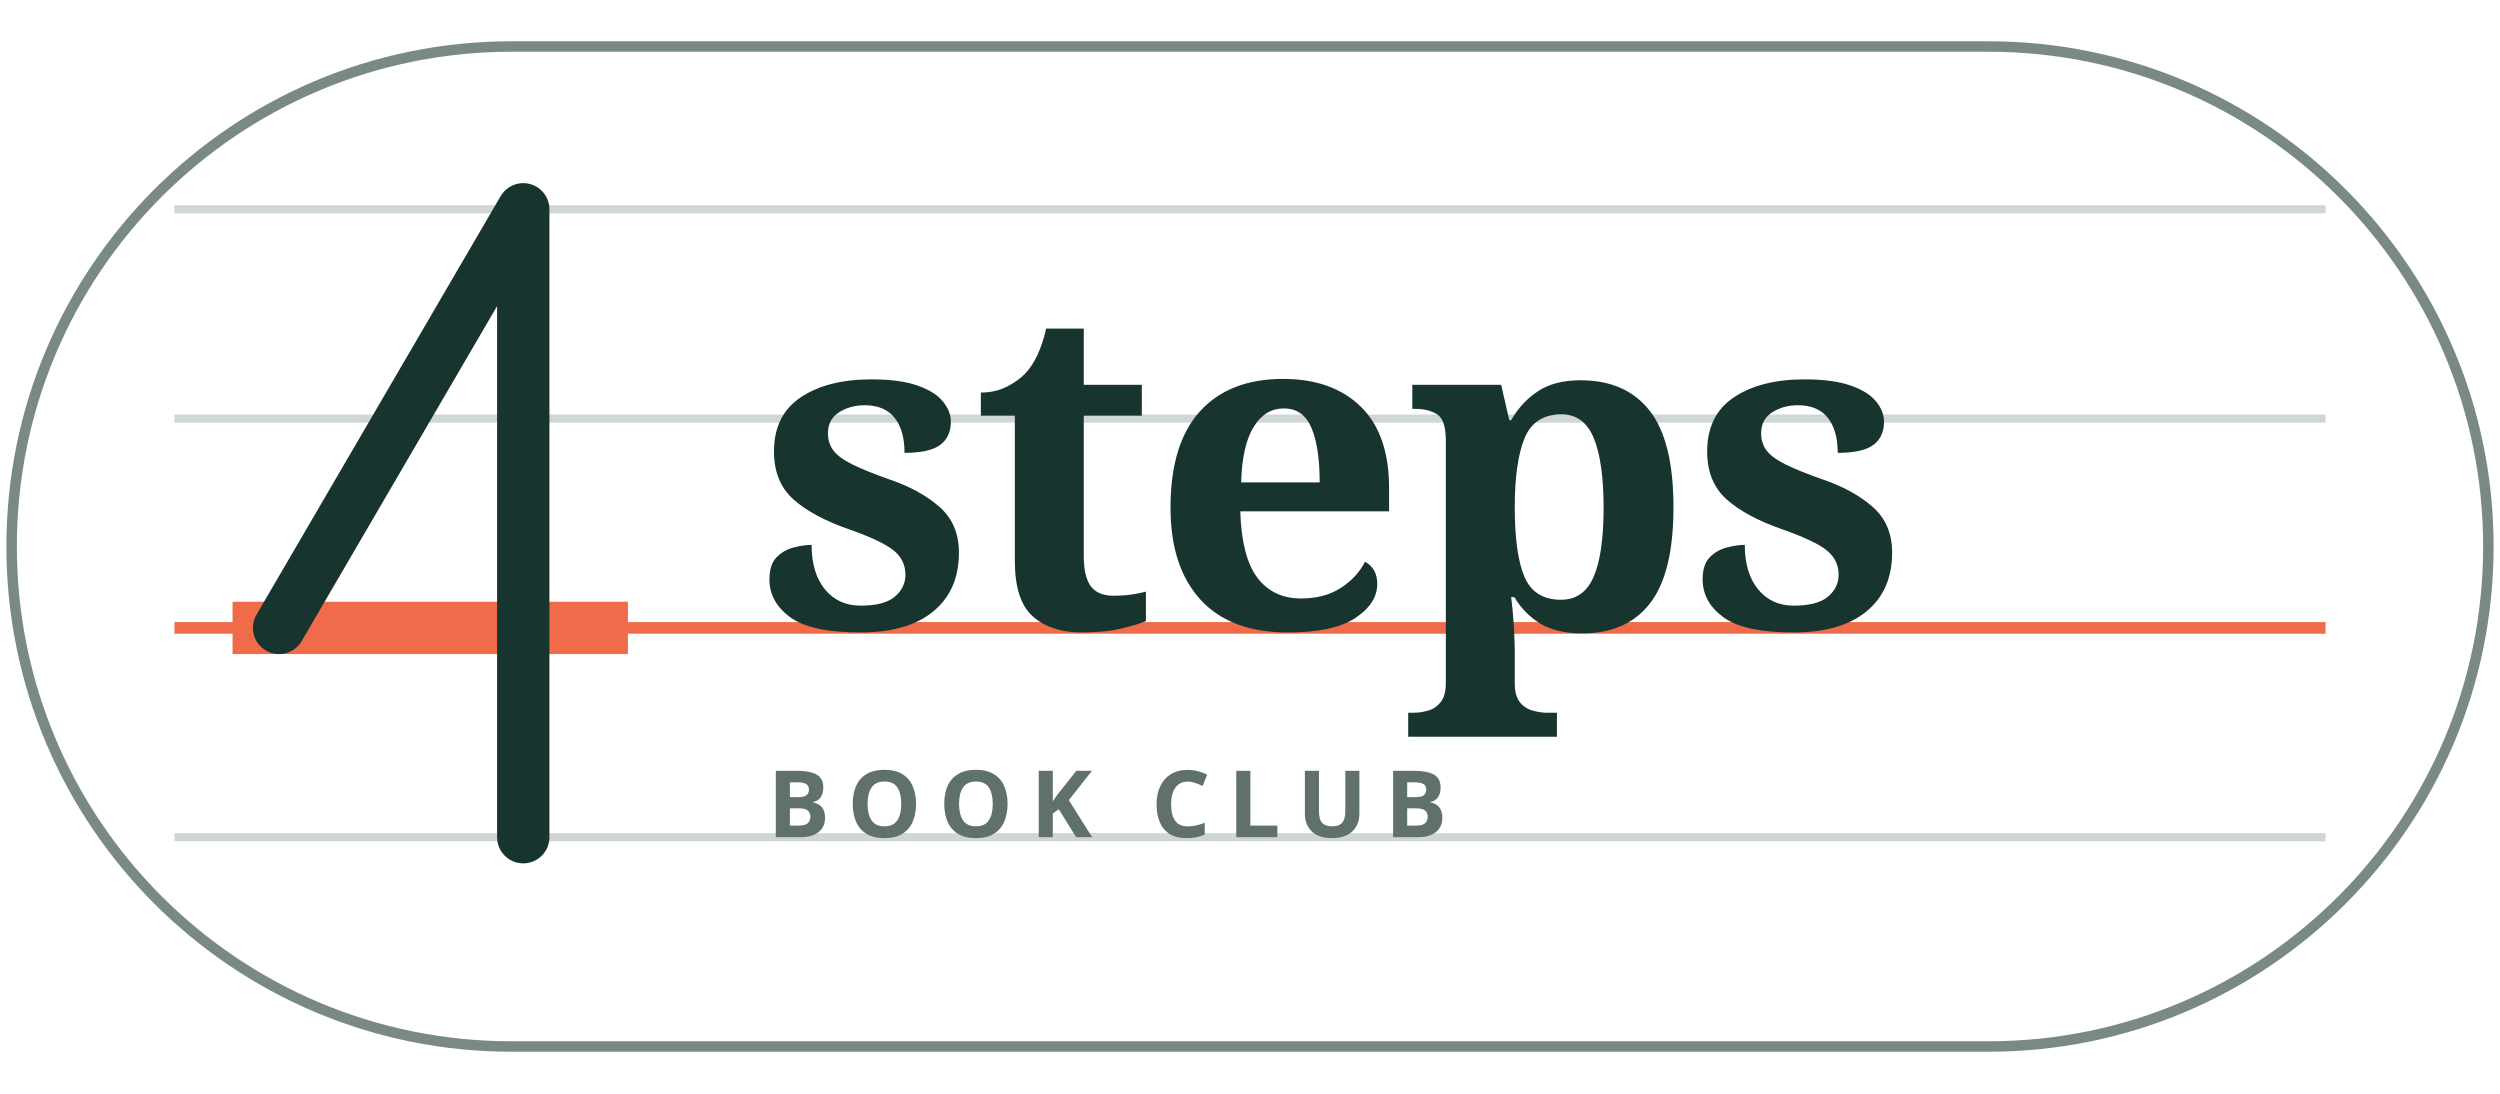
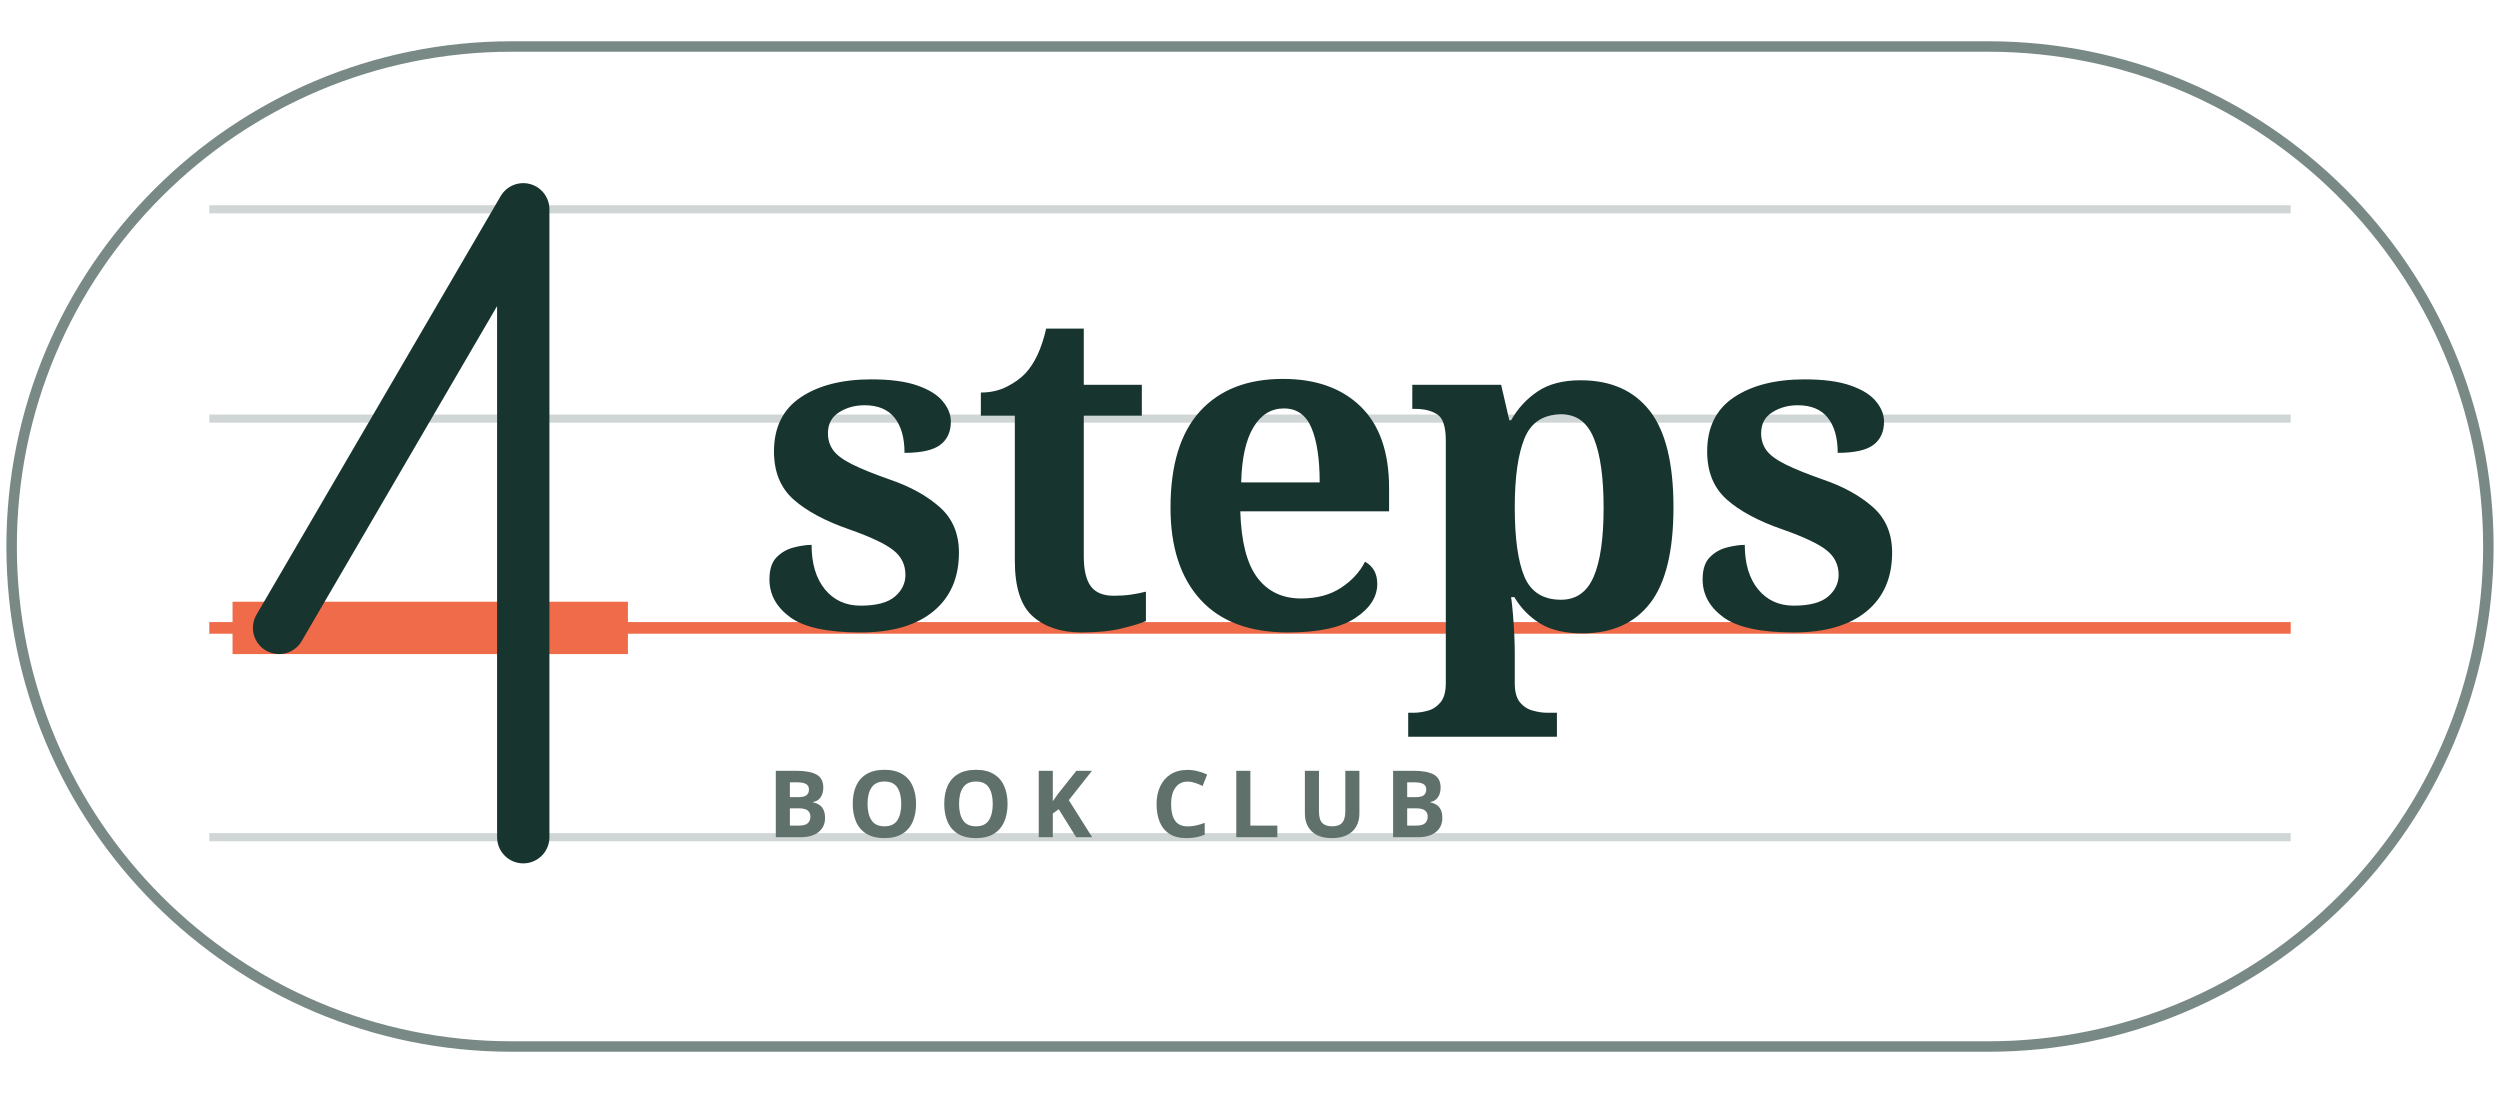
<svg xmlns="http://www.w3.org/2000/svg" viewBox="0 16 430 188" role="img" aria-labelledby="l-title l-desc">
  <g aria-hidden="true">
    <rect x="2" y="24" width="426" height="172" rx="86" fill="none" stroke="#17342F" stroke-opacity="0.58" stroke-width="1.8" />
    <g stroke="#17342F" stroke-opacity="0.2" stroke-width="1.4">
-       <line x1="30" y1="52" x2="400" y2="52" />
-       <line x1="30" y1="88" x2="400" y2="88" />
-       <line x1="30" y1="160" x2="400" y2="160" />
+       <line x1="36" y1="52" x2="394" y2="52" />
+       <line x1="36" y1="88" x2="394" y2="88" />
+       <line x1="36" y1="160" x2="394" y2="160" />
    </g>
-     <line x1="30" y1="124" x2="400" y2="124" stroke="#EF6B4A" stroke-width="2" />
+     <line x1="36" y1="124" x2="394" y2="124" stroke="#EF6B4A" stroke-width="2" />
    <line x1="40" y1="124" x2="108" y2="124" stroke="#EF6B4A" stroke-width="9" />
    <path d="M48 124 L90 52 V160" fill="none" stroke="#17342F" stroke-width="9" stroke-linejoin="round" stroke-linecap="round" />
    <text x="130" y="124" font-family="Gowun Batang, serif" font-weight="700" font-size="78" letter-spacing="-1" fill="#17342F">steps</text>
    <text x="132" y="160" font-family="IBM Plex Sans KR, sans-serif" font-weight="600" font-size="16" letter-spacing="3" fill="#5f716a">BOOK CLUB</text>
  </g>
</svg>
